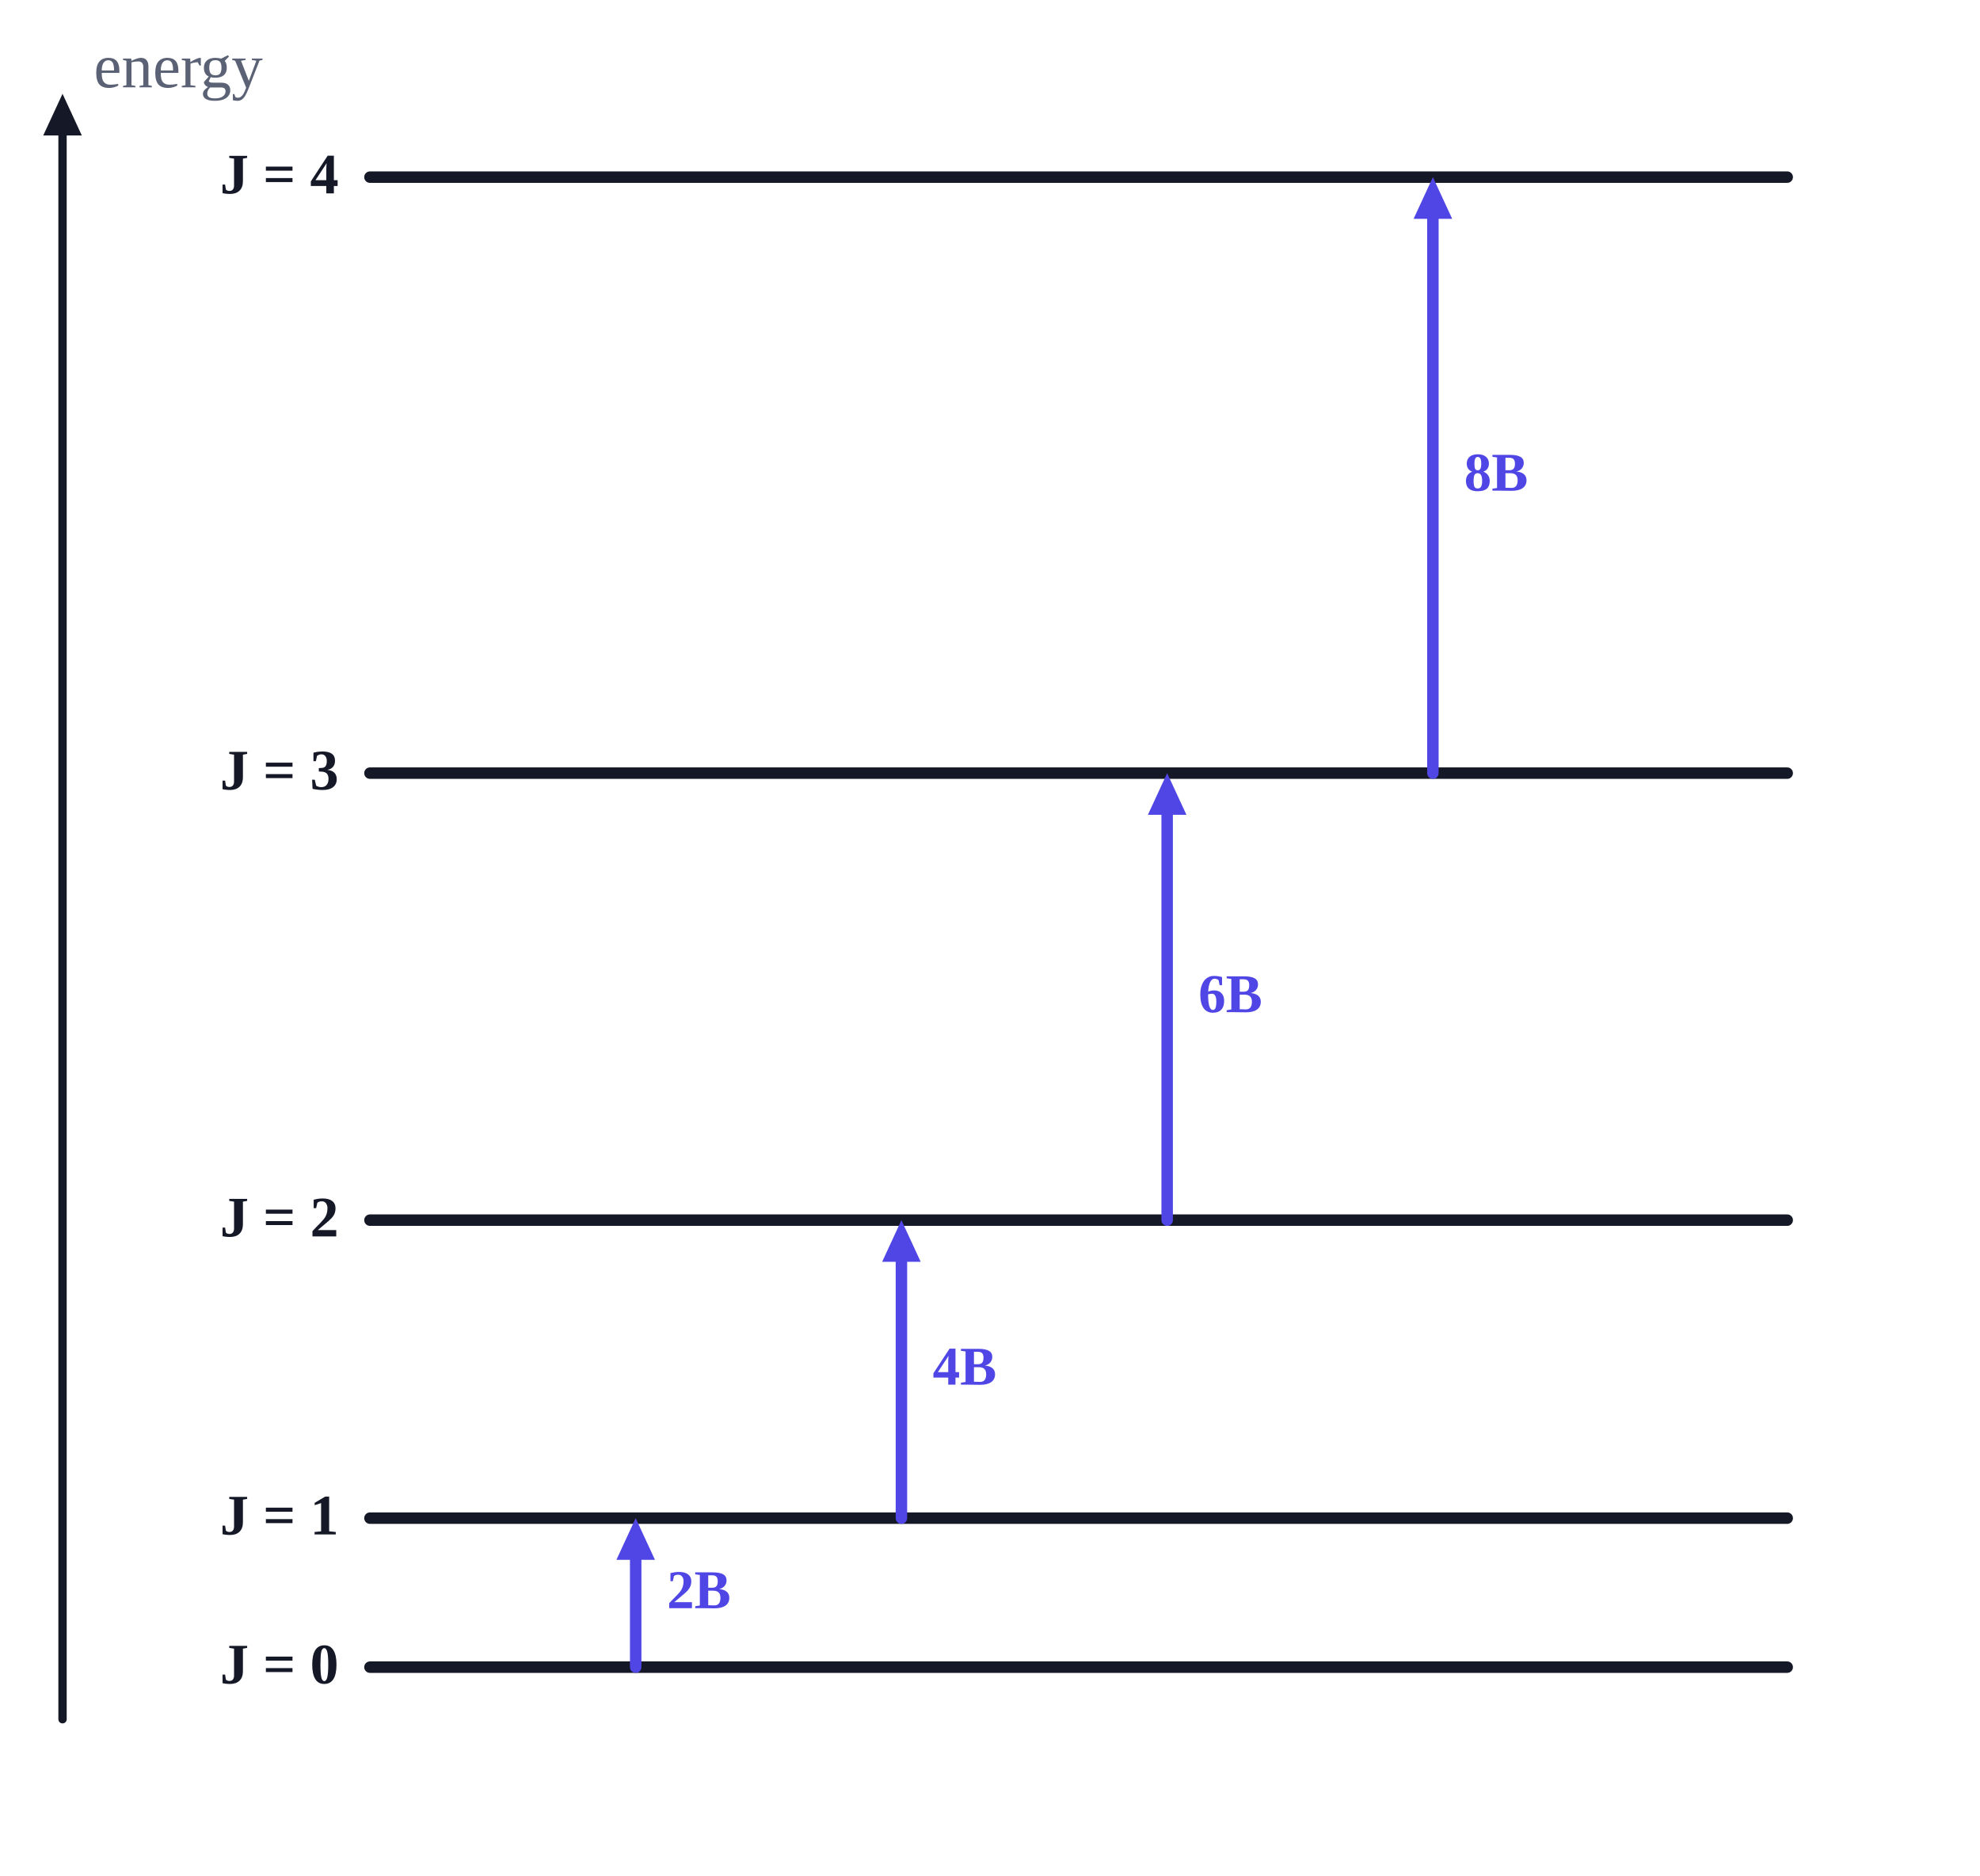
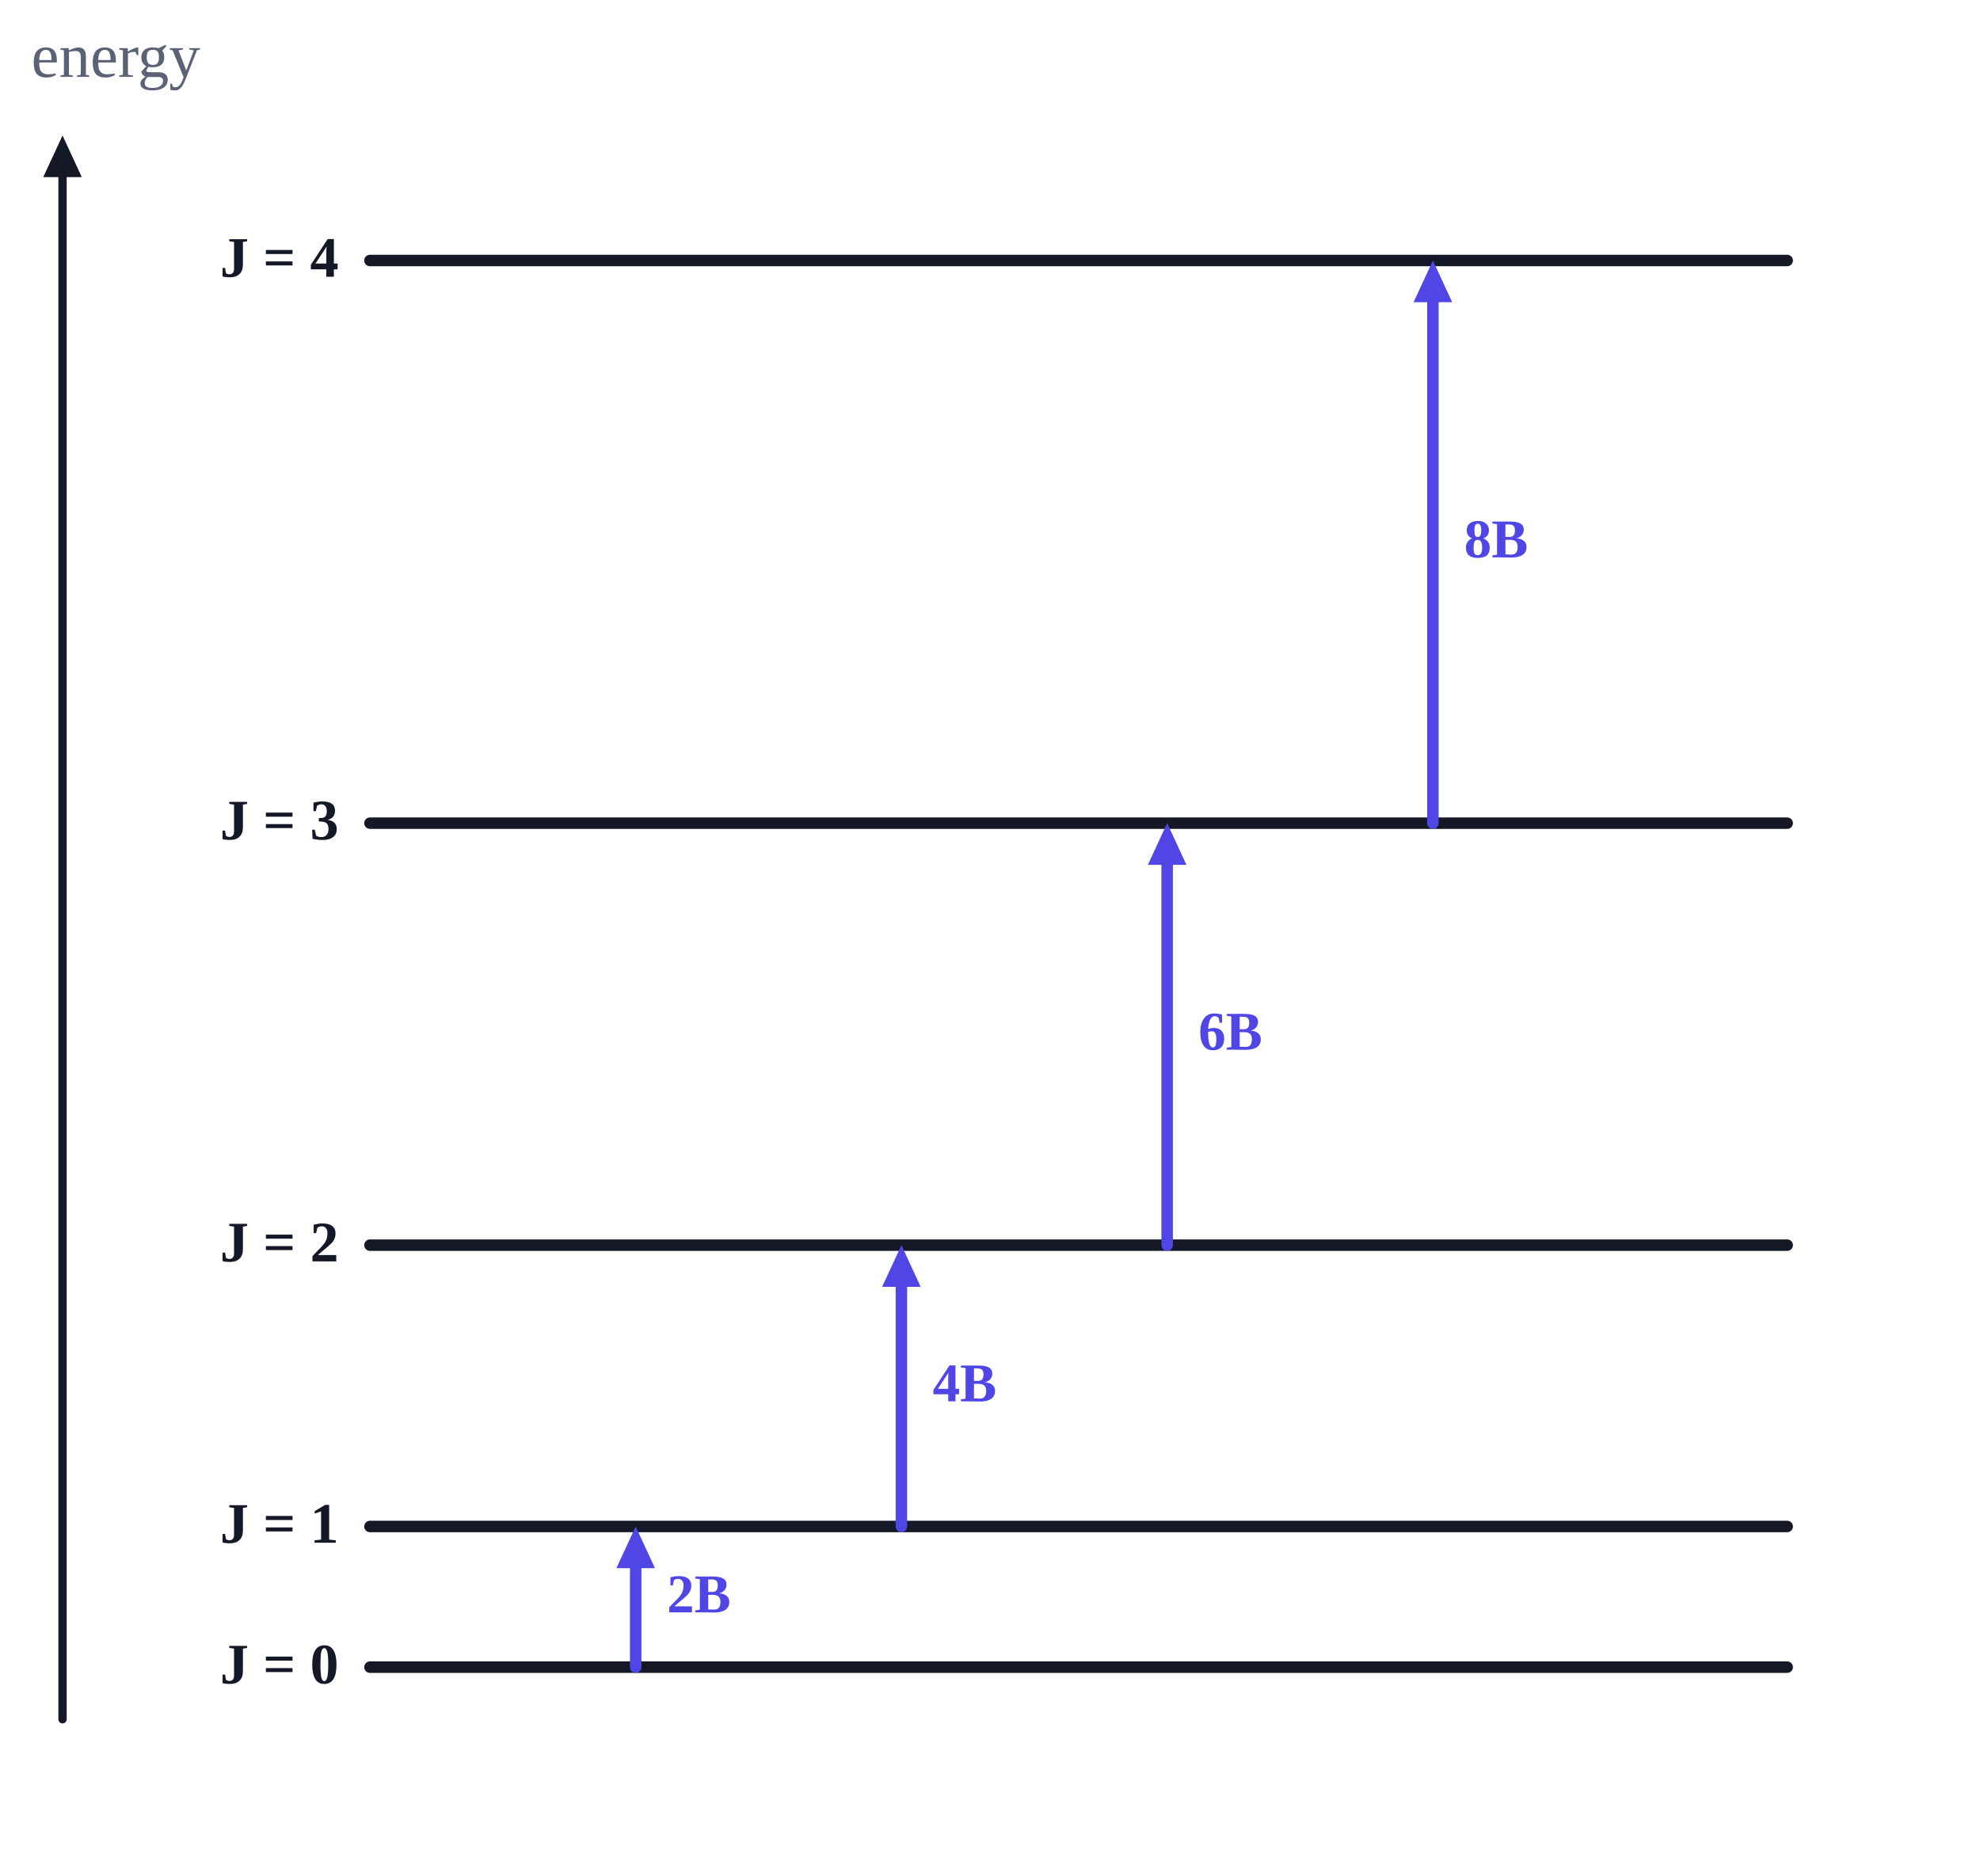
<svg xmlns="http://www.w3.org/2000/svg" viewBox="0 0 380.0 360.0" width="380.0" height="360.0" role="img" aria-label="Levels J = 0 to 4 at 0, 2, 6, 12 and 20 B, getting further apart, with upward arrows between neighbours." style="color:var(--vx-ink, #151826);font-family:inherit;max-width:100%;height:auto">
-   <path d="M12.0 330.0 L12.0 25.2" stroke="var(--vx-ink, #151826)" stroke-width="1.6" stroke-linecap="round" fill="none" />
-   <path d="M12.0 18.0 L15.7 26.0 L8.3 26.0 Z" fill="var(--vx-ink, #151826)" />
-   <text x="18.0" y="14.0" font-size="12" font-weight="500" text-anchor="start" dominant-baseline="middle" fill="var(--vx-soft, #5b6275)">energy</text>
+   <path d="M12.0 330.0 L12.0 33.2" stroke="var(--vx-ink, #151826)" stroke-width="1.6" stroke-linecap="round" fill="none" />
+   <path d="M12.0 26.0 L15.7 34.0 L8.3 34.0 Z" fill="var(--vx-ink, #151826)" />
+   <text x="6.0" y="12.0" font-size="12" font-weight="500" text-anchor="start" dominant-baseline="middle" fill="var(--vx-soft, #5b6275)">energy</text>
  <path d="M71.0 320.0 L343.0 320.0" stroke="var(--vx-ink, #151826)" stroke-width="2.2" stroke-linecap="round" fill="none" />
-   <text x="65.0" y="320.0" font-size="11" font-weight="600" text-anchor="end" dominant-baseline="middle" fill="var(--vx-ink, #151826)">J = 0</text>
-   <path d="M71.0 291.4 L343.0 291.4" stroke="var(--vx-ink, #151826)" stroke-width="2.2" stroke-linecap="round" fill="none" />
-   <text x="65.0" y="291.4" font-size="11" font-weight="600" text-anchor="end" dominant-baseline="middle" fill="var(--vx-ink, #151826)">J = 1</text>
-   <path d="M71.0 234.2 L343.0 234.2" stroke="var(--vx-ink, #151826)" stroke-width="2.2" stroke-linecap="round" fill="none" />
-   <text x="65.0" y="234.2" font-size="11" font-weight="600" text-anchor="end" dominant-baseline="middle" fill="var(--vx-ink, #151826)">J = 2</text>
-   <path d="M71.0 148.4 L343.0 148.4" stroke="var(--vx-ink, #151826)" stroke-width="2.2" stroke-linecap="round" fill="none" />
-   <text x="65.0" y="148.4" font-size="11" font-weight="600" text-anchor="end" dominant-baseline="middle" fill="var(--vx-ink, #151826)">J = 3</text>
-   <path d="M71.0 34.0 L343.0 34.0" stroke="var(--vx-ink, #151826)" stroke-width="2.2" stroke-linecap="round" fill="none" />
-   <text x="65.0" y="34.0" font-size="11" font-weight="600" text-anchor="end" dominant-baseline="middle" fill="var(--vx-ink, #151826)">J = 4</text>
-   <path d="M122.0 320.0 L122.0 298.6" stroke="var(--vx-a1, #4f46e5)" stroke-width="2.2" stroke-linecap="round" fill="none" />
-   <path d="M122.0 291.4 L125.7 299.4 L118.3 299.4 Z" fill="var(--vx-a1, #4f46e5)" />
-   <text x="128.0" y="305.7" font-size="10.5" font-weight="700" text-anchor="start" dominant-baseline="middle" fill="var(--vx-a1, #4f46e5)">2B</text>
-   <path d="M173.0 291.4 L173.0 241.4" stroke="var(--vx-a1, #4f46e5)" stroke-width="2.2" stroke-linecap="round" fill="none" />
-   <path d="M173.0 234.2 L176.7 242.2 L169.3 242.2 Z" fill="var(--vx-a1, #4f46e5)" />
-   <text x="179.0" y="262.8" font-size="10.5" font-weight="700" text-anchor="start" dominant-baseline="middle" fill="var(--vx-a1, #4f46e5)">4B</text>
-   <path d="M224.0 234.2 L224.0 155.6" stroke="var(--vx-a1, #4f46e5)" stroke-width="2.2" stroke-linecap="round" fill="none" />
-   <path d="M224.0 148.4 L227.7 156.4 L220.3 156.4 Z" fill="var(--vx-a1, #4f46e5)" />
-   <text x="230.0" y="191.3" font-size="10.5" font-weight="700" text-anchor="start" dominant-baseline="middle" fill="var(--vx-a1, #4f46e5)">6B</text>
-   <path d="M275.0 148.4 L275.0 41.2" stroke="var(--vx-a1, #4f46e5)" stroke-width="2.2" stroke-linecap="round" fill="none" />
-   <path d="M275.0 34.0 L278.7 42.0 L271.3 42.0 Z" fill="var(--vx-a1, #4f46e5)" />
-   <text x="281.0" y="91.2" font-size="10.5" font-weight="700" text-anchor="start" dominant-baseline="middle" fill="var(--vx-a1, #4f46e5)">8B</text>
+   <path d="M71.0 293.0 L343.0 293.0" stroke="var(--vx-ink, #151826)" stroke-width="2.2" stroke-linecap="round" fill="none" />
+   <path d="M71.0 239.0 L343.0 239.0" stroke="var(--vx-ink, #151826)" stroke-width="2.2" stroke-linecap="round" fill="none" />
+   <path d="M71.0 158.0 L343.0 158.0" stroke="var(--vx-ink, #151826)" stroke-width="2.2" stroke-linecap="round" fill="none" />
+   <path d="M71.0 50.0 L343.0 50.0" stroke="var(--vx-ink, #151826)" stroke-width="2.2" stroke-linecap="round" fill="none" />
+   <path d="M122.0 320.0 L122.0 300.2" stroke="var(--vx-a1, #4f46e5)" stroke-width="2.2" stroke-linecap="round" fill="none" />
+   <path d="M122.0 293.0 L125.7 301.0 L118.3 301.0 Z" fill="var(--vx-a1, #4f46e5)" />
+   <path d="M173.0 293.0 L173.0 246.2" stroke="var(--vx-a1, #4f46e5)" stroke-width="2.2" stroke-linecap="round" fill="none" />
+   <path d="M173.0 239.0 L176.7 247.0 L169.3 247.0 Z" fill="var(--vx-a1, #4f46e5)" />
+   <path d="M224.0 239.0 L224.0 165.2" stroke="var(--vx-a1, #4f46e5)" stroke-width="2.2" stroke-linecap="round" fill="none" />
+   <path d="M224.0 158.0 L227.7 166.0 L220.3 166.0 Z" fill="var(--vx-a1, #4f46e5)" />
+   <path d="M275.0 158.0 L275.0 57.2" stroke="var(--vx-a1, #4f46e5)" stroke-width="2.2" stroke-linecap="round" fill="none" />
+   <path d="M275.0 50.0 L278.7 58.0 L271.3 58.0 Z" fill="var(--vx-a1, #4f46e5)" />
+   <text x="65.0" y="320.0" font-size="11" font-weight="600" text-anchor="end" dominant-baseline="middle" fill="var(--vx-ink, #151826)" stroke="var(--vx-card, #fff)" stroke-width="4" stroke-linejoin="round" paint-order="stroke">J = 0</text>
+   <text x="65.0" y="293.0" font-size="11" font-weight="600" text-anchor="end" dominant-baseline="middle" fill="var(--vx-ink, #151826)" stroke="var(--vx-card, #fff)" stroke-width="4" stroke-linejoin="round" paint-order="stroke">J = 1</text>
+   <text x="65.0" y="239.0" font-size="11" font-weight="600" text-anchor="end" dominant-baseline="middle" fill="var(--vx-ink, #151826)" stroke="var(--vx-card, #fff)" stroke-width="4" stroke-linejoin="round" paint-order="stroke">J = 2</text>
+   <text x="65.0" y="158.0" font-size="11" font-weight="600" text-anchor="end" dominant-baseline="middle" fill="var(--vx-ink, #151826)" stroke="var(--vx-card, #fff)" stroke-width="4" stroke-linejoin="round" paint-order="stroke">J = 3</text>
+   <text x="65.0" y="50.0" font-size="11" font-weight="600" text-anchor="end" dominant-baseline="middle" fill="var(--vx-ink, #151826)" stroke="var(--vx-card, #fff)" stroke-width="4" stroke-linejoin="round" paint-order="stroke">J = 4</text>
+   <text x="128.0" y="306.5" font-size="10.5" font-weight="700" text-anchor="start" dominant-baseline="middle" fill="var(--vx-a1, #4f46e5)" stroke="var(--vx-card, #fff)" stroke-width="4" stroke-linejoin="round" paint-order="stroke">2B</text>
+   <text x="179.0" y="266.0" font-size="10.5" font-weight="700" text-anchor="start" dominant-baseline="middle" fill="var(--vx-a1, #4f46e5)" stroke="var(--vx-card, #fff)" stroke-width="4" stroke-linejoin="round" paint-order="stroke">4B</text>
+   <text x="230.0" y="198.5" font-size="10.5" font-weight="700" text-anchor="start" dominant-baseline="middle" fill="var(--vx-a1, #4f46e5)" stroke="var(--vx-card, #fff)" stroke-width="4" stroke-linejoin="round" paint-order="stroke">6B</text>
+   <text x="281.0" y="104.0" font-size="10.5" font-weight="700" text-anchor="start" dominant-baseline="middle" fill="var(--vx-a1, #4f46e5)" stroke="var(--vx-card, #fff)" stroke-width="4" stroke-linejoin="round" paint-order="stroke">8B</text>
</svg>
